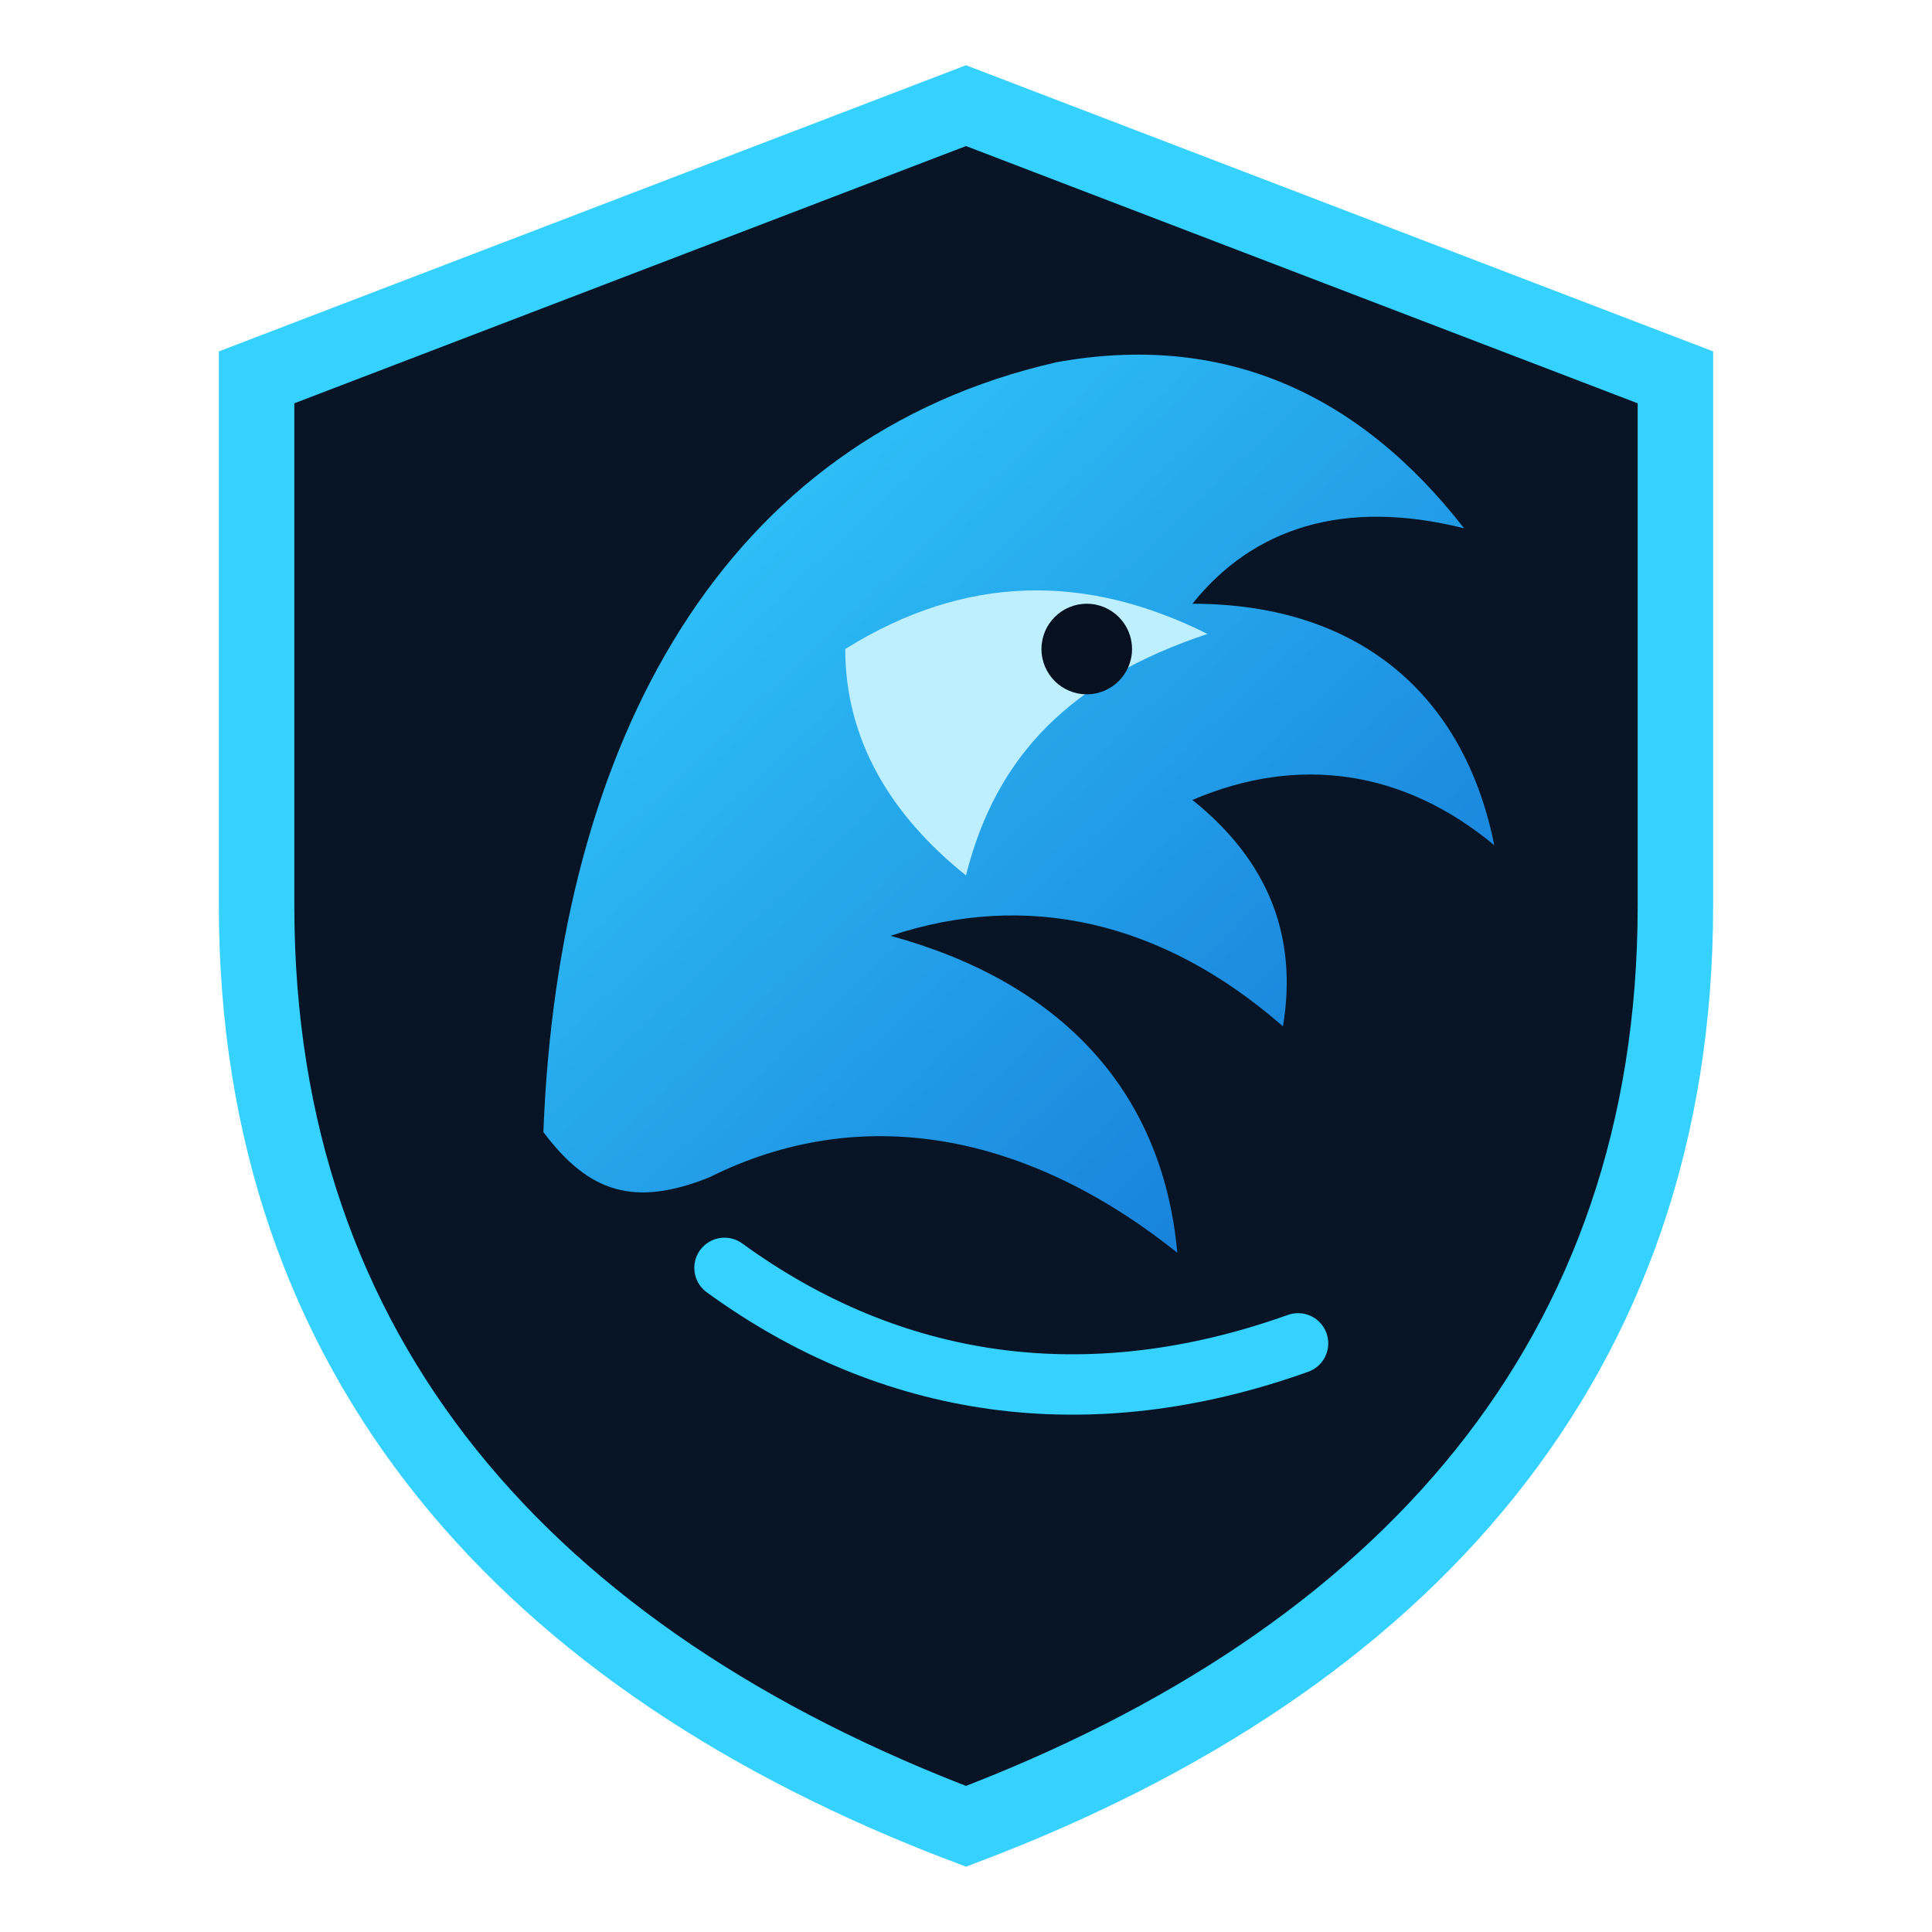
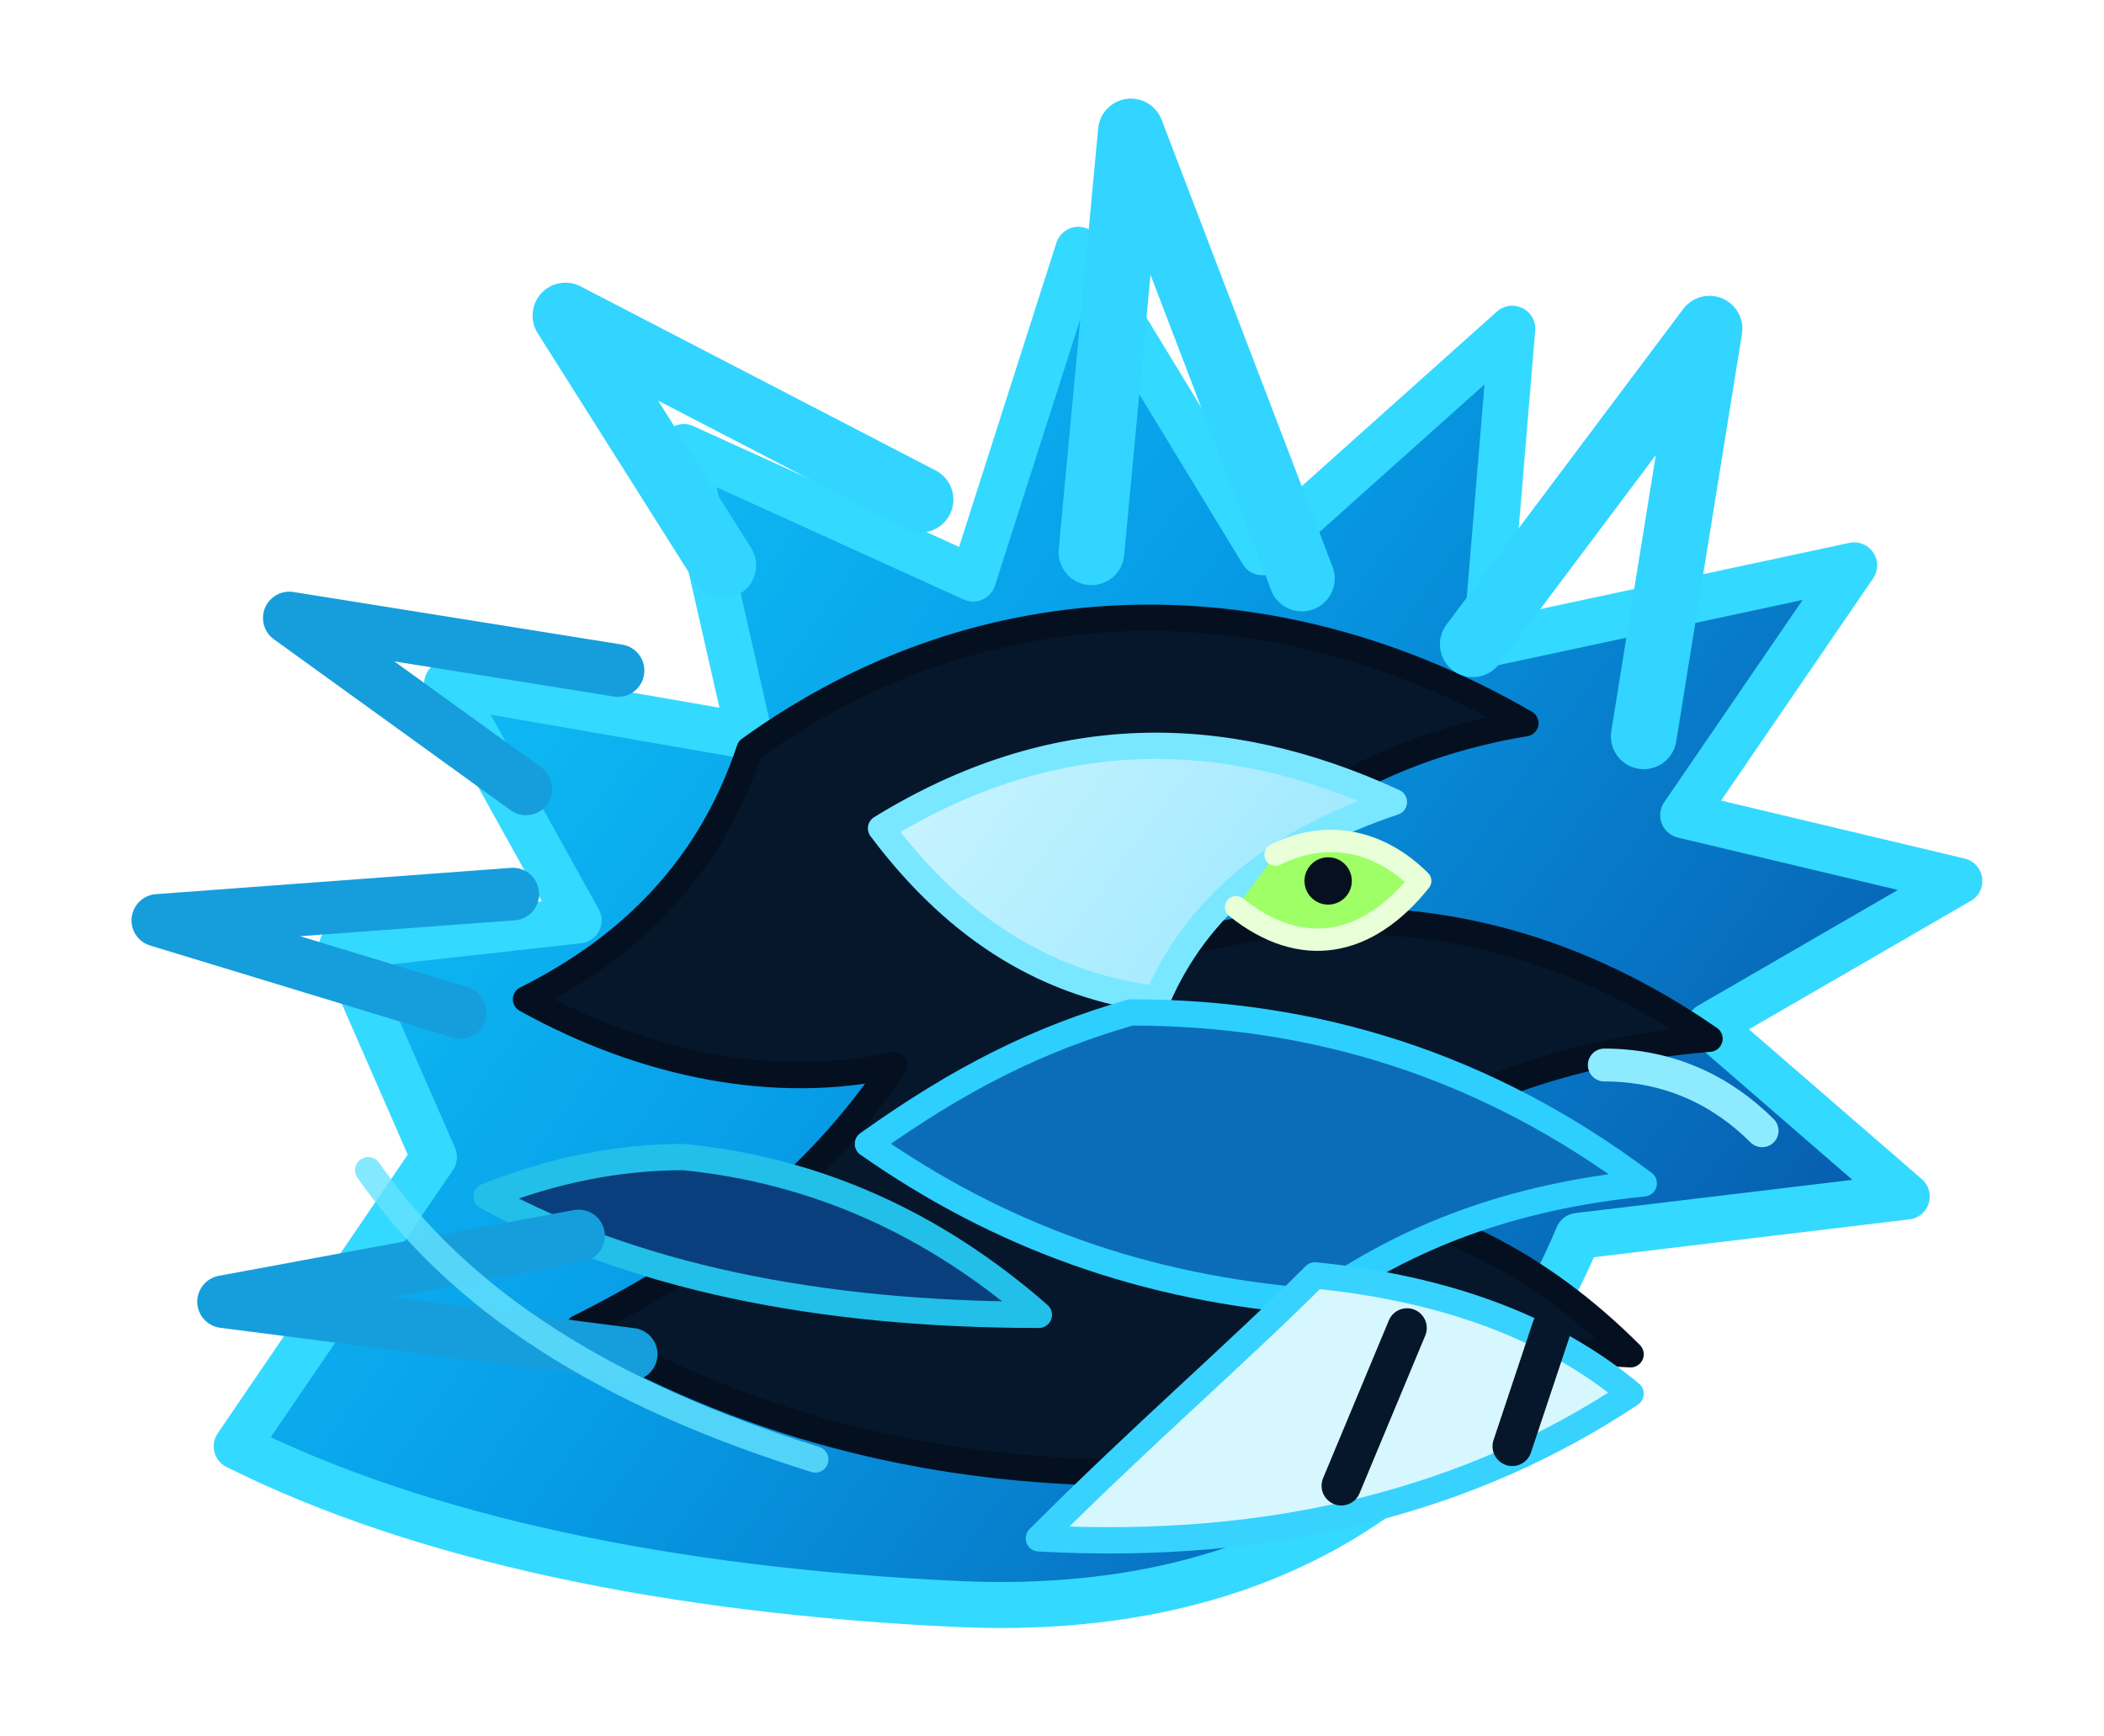
- <svg xmlns="http://www.w3.org/2000/svg" viewBox="0 0 128 128" role="img" aria-labelledby="title">
+ <svg xmlns="http://www.w3.org/2000/svg" viewBox="0 0 160 132" role="img" aria-labelledby="title desc">
  <defs>
-     <linearGradient id="g" x1="0" y1="0" x2="1" y2="1">
-       <stop stop-color="#35d2ff" />
-       <stop offset="1" stop-color="#1372d3" />
+     <linearGradient id="dragonBlue" x1="12" y1="18" x2="142" y2="112" gradientUnits="userSpaceOnUse">
+       <stop stop-color="#16d8ff" />
+       <stop offset="0.48" stop-color="#079ee8" />
+       <stop offset="1" stop-color="#0752a5" />
+     </linearGradient>
+     <linearGradient id="dragonLight" x1="60" y1="52" x2="130" y2="104" gradientUnits="userSpaceOnUse">
+       <stop stop-color="#d8f8ff" />
+       <stop offset="1" stop-color="#63d8ff" />
    </linearGradient>
  </defs>
-   <path fill="#071426" stroke="#35d2ff" stroke-width="5" d="M64 7 111 25v35c0 30-18 50-47 61C35 110 17 90 17 60V25z" />
-   <path fill="url(#g)" d="M36 75c1-26 12-46 34-51 11-2 20 2 27 11-8-2-14 0-18 5 11 0 18 6 20 16-6-5-13-6-20-3 5 4 7 9 6 15-8-7-17-9-26-6 11 3 18 10 19 21-10-8-21-10-31-5-5 2-8 1-11-3z" />
-   <path fill="#bdefff" d="M56 43c8-5 16-5 24-1-9 3-14 8-16 16-5-4-8-9-8-15z" />
-   <circle cx="72" cy="43" r="3" fill="#06101f" />
-   <path d="M48 84c11 8 24 10 38 5" fill="none" stroke="#35d2ff" stroke-width="4" stroke-linecap="round" />
+   <g fill="none" stroke-linecap="round" stroke-linejoin="round">
+     <path d="M18 110 33 88 26 72 44 70 34 52 57 56 52 34 74 44 82 19 96 42 115 25 113 49 141 43 128 62 149 67 130 78 145 91 120 94c-8 19-24 29-47 28-22-1-41-5-55-12Z" fill="url(#dragonBlue)" stroke="#34d9ff" stroke-width="3.5" />
+     <path d="M57 57c18-13 40-13 59-2-12 2-21 8-27 17 14-4 28-2 41 7-12 1-22 5-30 12 9 1 17 5 24 12-17-1-29 2-38 9-16 0-30-4-42-11 10-5 18-11 24-20-9 2-19 0-28-5 8-4 14-10 17-19Z" fill="#06172b" stroke="#04101f" stroke-width="2" />
+     <path d="M67 63c13-8 26-8 39-2-9 3-15 8-18 15-8-1-15-5-21-13Z" fill="url(#dragonLight)" stroke="#79e7ff" stroke-width="2" />
+     <path d="M86 77c14 0 27 4 39 13-10 1-18 4-25 9-13-1-24-5-34-12 7-5 13-8 20-10Z" fill="#0b6db8" stroke="#2dcfff" stroke-width="2" />
+     <path d="M100 97c10 1 18 4 24 9-12 8-27 12-45 11 8-8 15-14 21-20Z" fill="#d7f7ff" stroke="#38d2ff" stroke-width="2" />
+     <path d="M107 101 102 113M118 101l-3 9" stroke="#06172b" stroke-width="3" />
+     <path d="M52 88c10 1 19 5 27 12-17 0-31-3-42-9 5-2 10-3 15-3Z" fill="#093f7d" stroke="#22bfe9" stroke-width="2" />
+     <path d="M55 43 43 24 70 38M83 42 86 10l13 34M112 49l18-24-5 31" stroke="#31d5ff" stroke-width="5" />
+     <path d="M40 60 22 47l25 4M35 77 12 70l27-2M44 94l-27 5 31 4" stroke="#169edc" stroke-width="4" />
+     <path d="M97 65c4-2 8-1 11 2-4 5-9 6-14 2" fill="#9eff67" stroke="#e8ffd8" stroke-width="1.7" />
+     <circle cx="101" cy="67" r="1.8" fill="#07101e" stroke="none" />
+     <path d="M122 81c5 0 9 2 12 5" stroke="#8eeaff" stroke-width="2.5" />
+     <path d="M62 111c-16-5-27-12-34-22" stroke="#65e3ff" stroke-width="2" opacity=".8" />
+   </g>
</svg>
